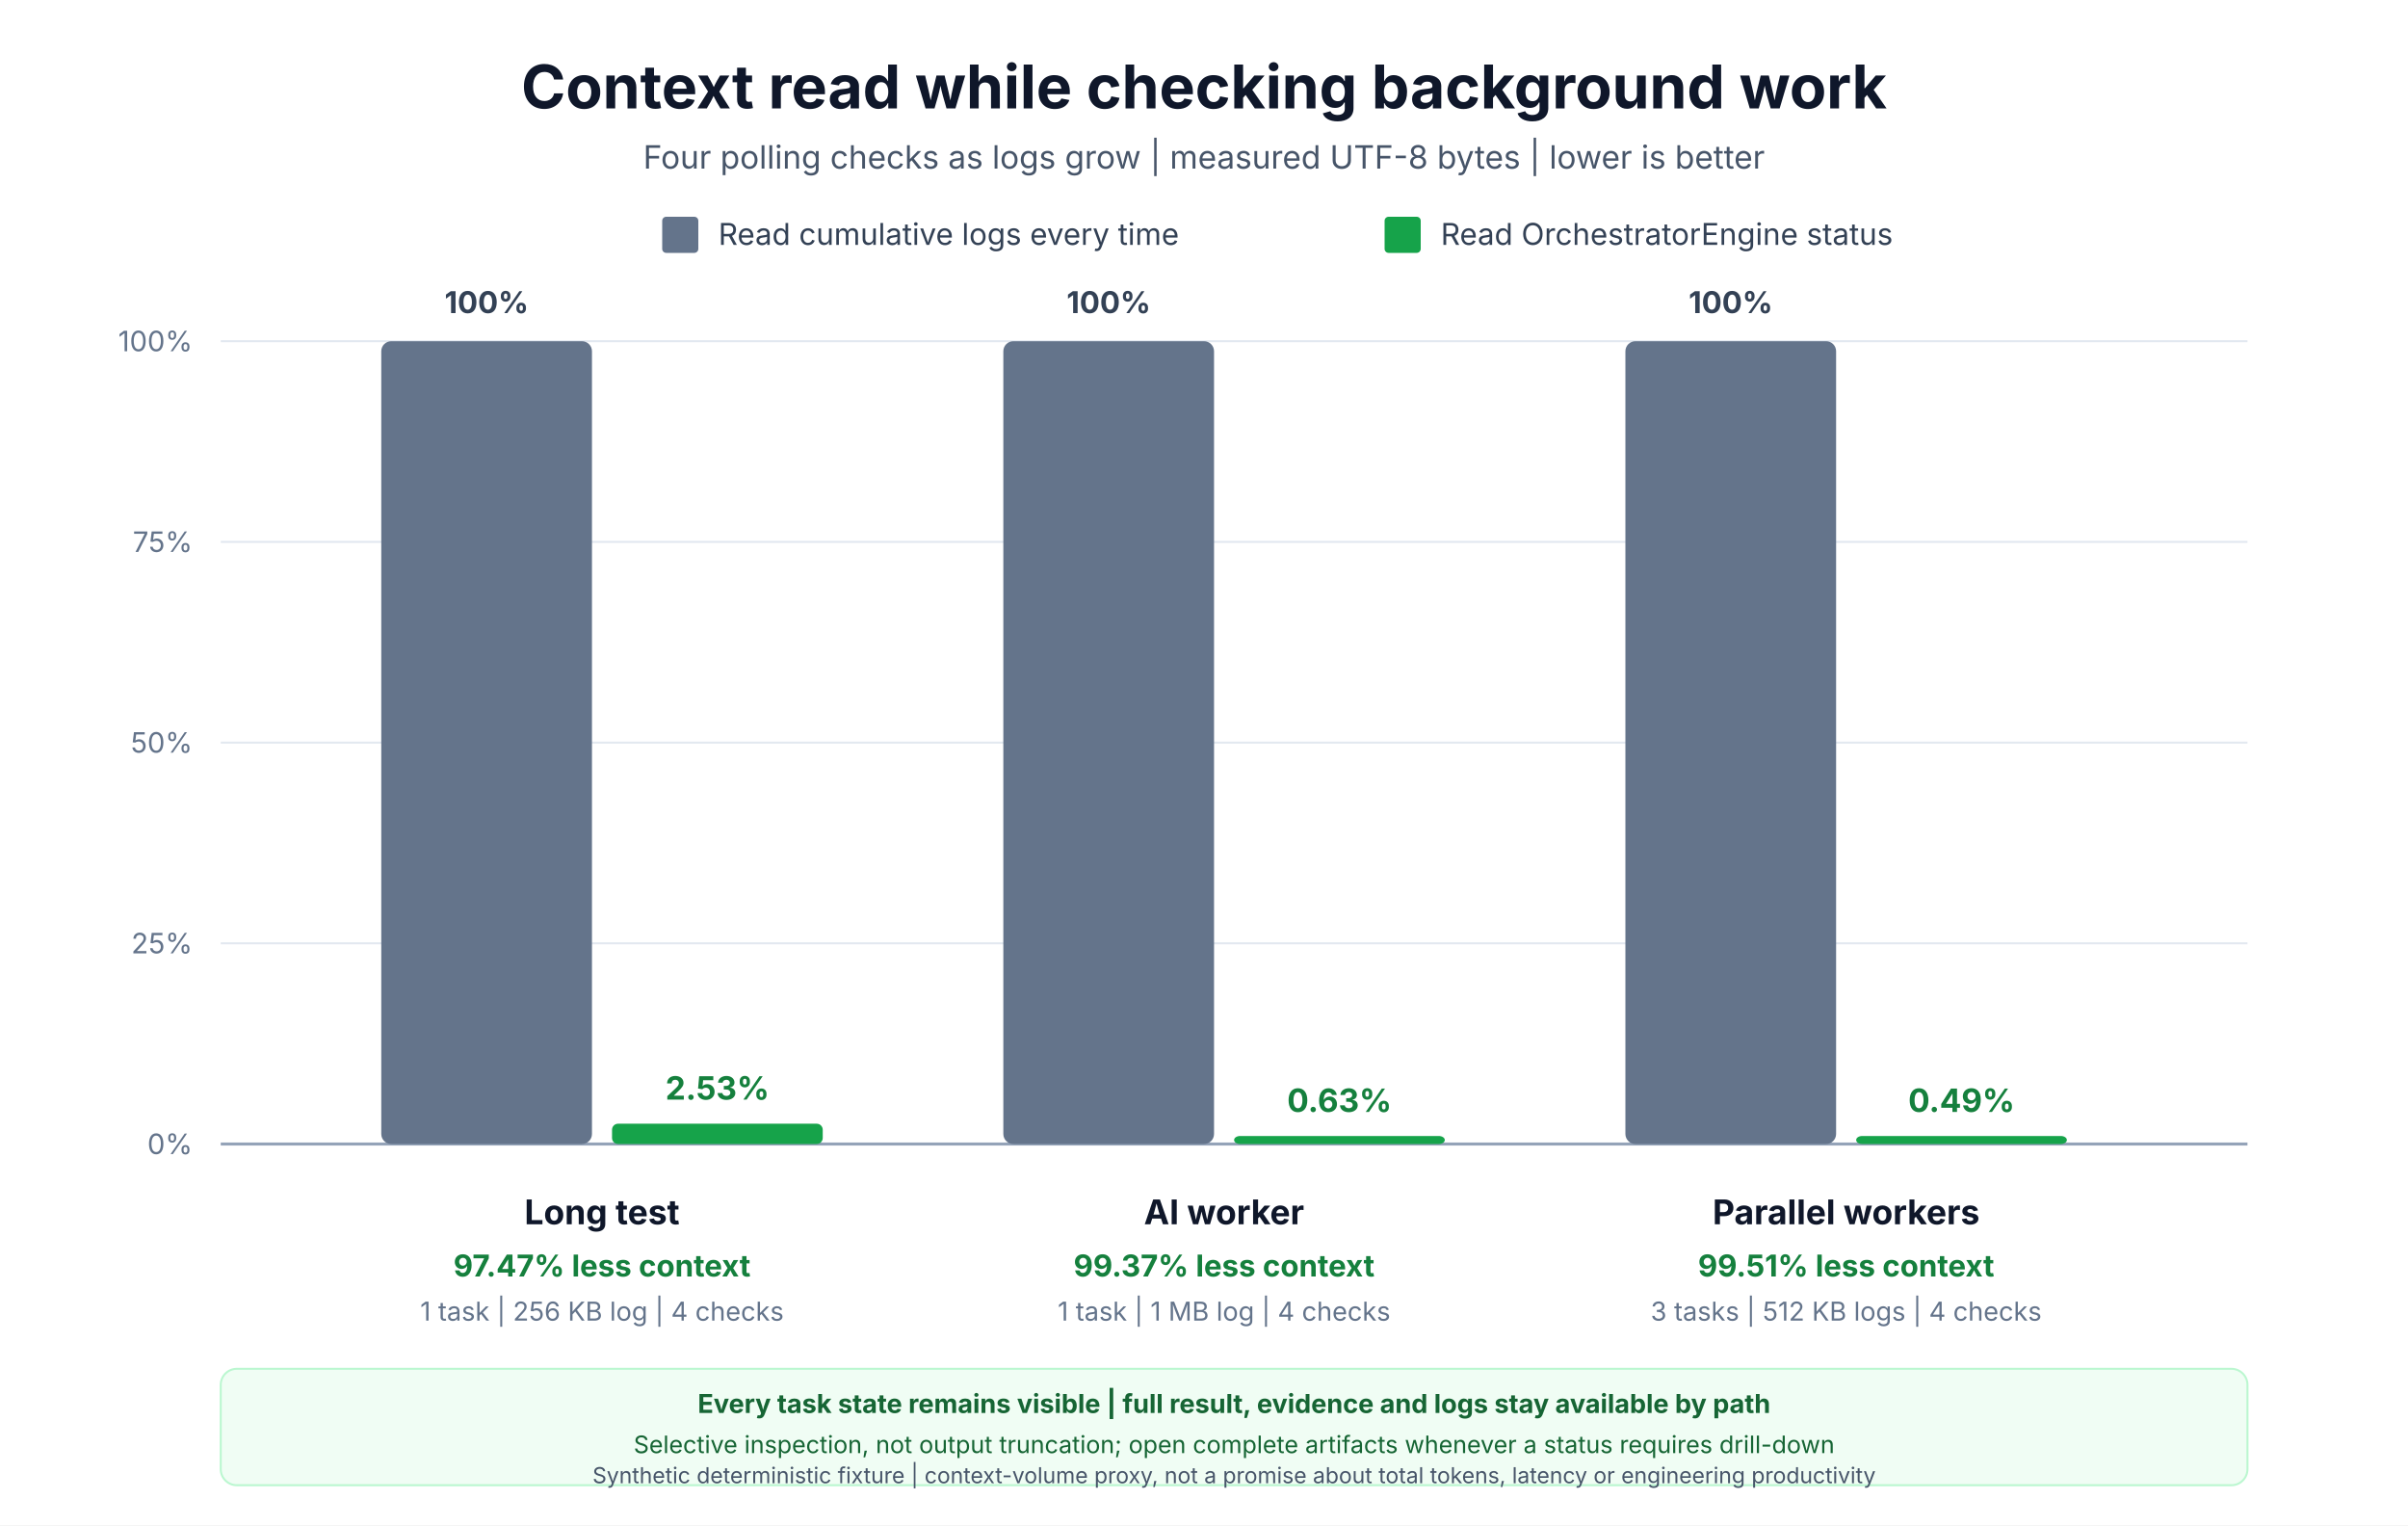
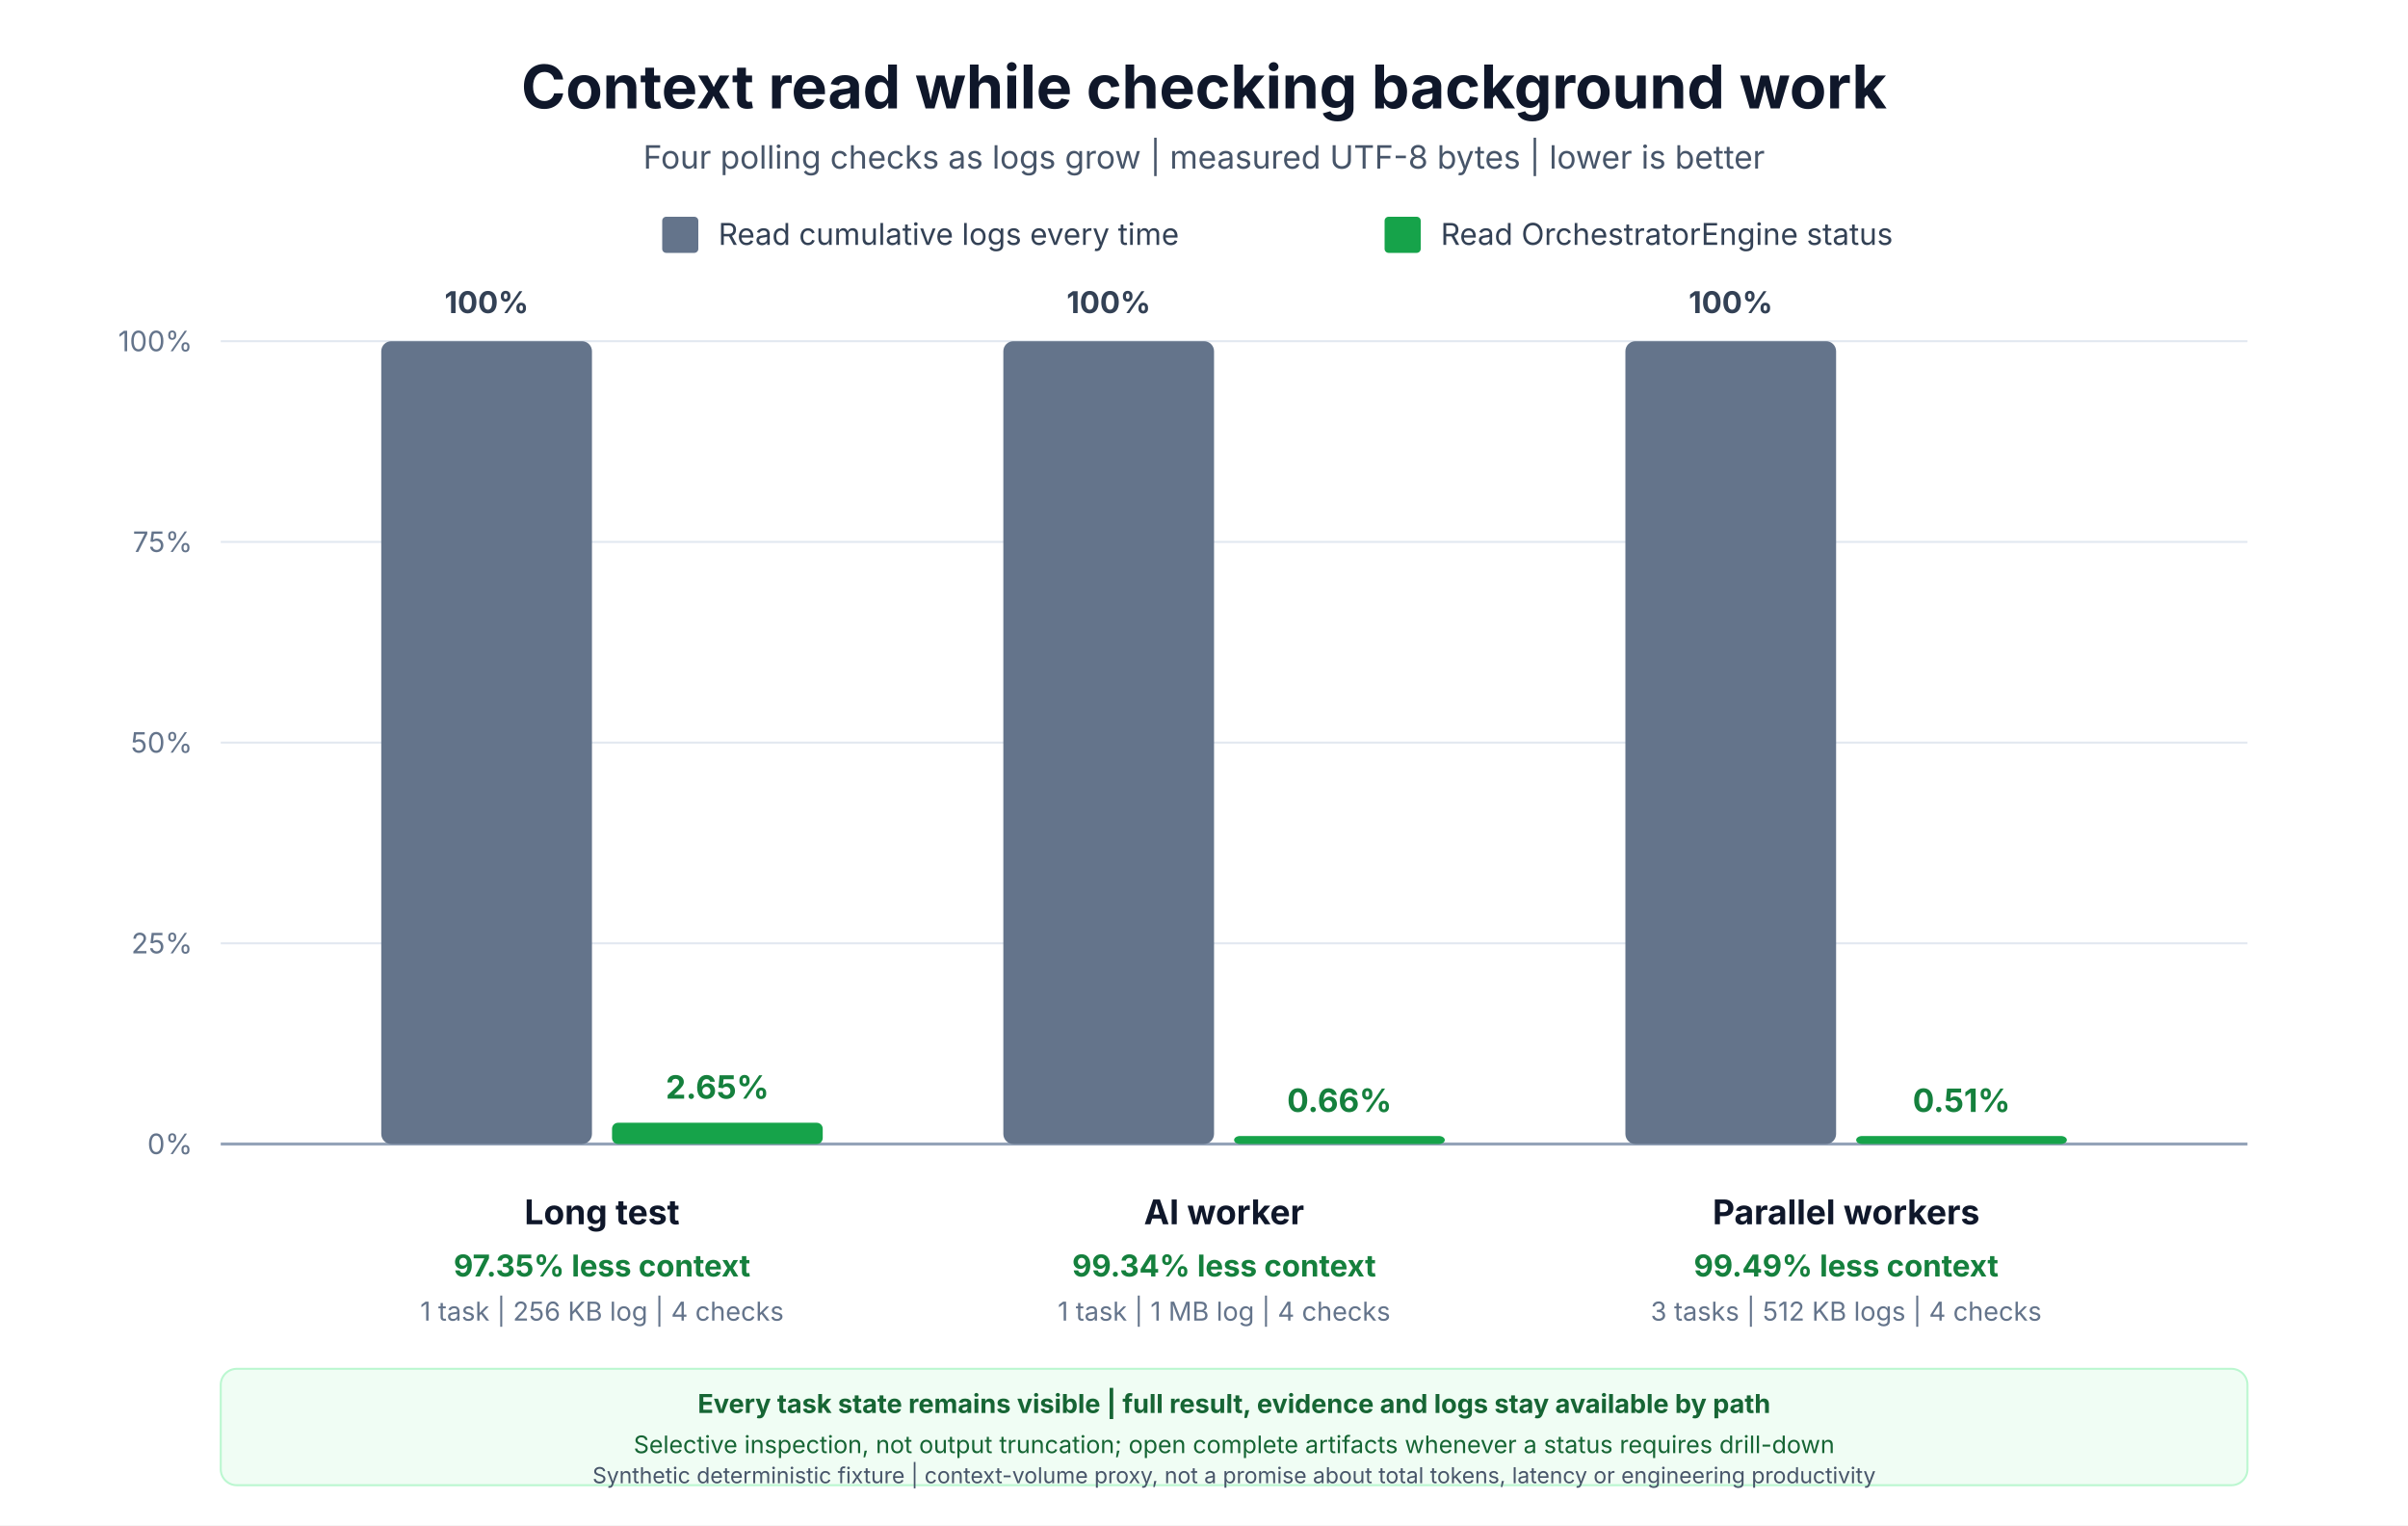
<svg xmlns="http://www.w3.org/2000/svg" width="1200" height="760" viewBox="0 0 1200 760" role="img" aria-labelledby="title description">
  <rect width="1200" height="760" fill="#ffffff" />
  <text x="600" y="54" text-anchor="middle" font-family="Inter, Arial, sans-serif" font-size="30" font-weight="700" fill="#0f172a">Context read while checking background work</text>
  <text x="600" y="84" text-anchor="middle" font-family="Inter, Arial, sans-serif" font-size="16" fill="#475569">Four polling checks as logs grow | measured UTF-8 bytes | lower is better</text>
  <rect x="330" y="108" width="18" height="18" rx="2" fill="#64748b" />
  <text x="358" y="122" font-family="Inter, Arial, sans-serif" font-size="15" fill="#334155">Read cumulative logs every time</text>
  <rect x="690" y="108" width="18" height="18" rx="2" fill="#16a34a" />
  <text x="718" y="122" font-family="Inter, Arial, sans-serif" font-size="15" fill="#334155">Read OrchestratorEngine status</text>
  <line x1="110" y1="570" x2="1120" y2="570" stroke="#94a3b8" stroke-width="1.5" />
  <line x1="110" y1="470" x2="1120" y2="470" stroke="#e2e8f0" />
  <line x1="110" y1="370" x2="1120" y2="370" stroke="#e2e8f0" />
  <line x1="110" y1="270" x2="1120" y2="270" stroke="#e2e8f0" />
  <line x1="110" y1="170" x2="1120" y2="170" stroke="#e2e8f0" />
  <text x="96" y="575" text-anchor="end" font-family="Inter, Arial, sans-serif" font-size="14" fill="#64748b">0%</text>
  <text x="96" y="475" text-anchor="end" font-family="Inter, Arial, sans-serif" font-size="14" fill="#64748b">25%</text>
  <text x="96" y="375" text-anchor="end" font-family="Inter, Arial, sans-serif" font-size="14" fill="#64748b">50%</text>
  <text x="96" y="275" text-anchor="end" font-family="Inter, Arial, sans-serif" font-size="14" fill="#64748b">75%</text>
  <text x="96" y="175" text-anchor="end" font-family="Inter, Arial, sans-serif" font-size="14" fill="#64748b">100%</text>
  <rect x="190" y="170" width="105" height="400" rx="5" fill="#64748b" />
-   <rect x="305" y="559.88" width="105" height="10.12" rx="3" fill="#16a34a" />
+   <rect x="305" y="559.40" width="105" height="10.60" rx="3" fill="#16a34a" />
  <text x="242.5" y="156" text-anchor="middle" font-family="Inter, Arial, sans-serif" font-size="15" font-weight="700" fill="#334155">100%</text>
-   <text x="357.5" y="547.88" text-anchor="middle" font-family="Inter, Arial, sans-serif" font-size="16" font-weight="700" fill="#15803d">2.53%</text>
+   <text x="357.5" y="547.40" text-anchor="middle" font-family="Inter, Arial, sans-serif" font-size="16" font-weight="700" fill="#15803d">2.65%</text>
  <text x="300" y="610" text-anchor="middle" font-family="Inter, Arial, sans-serif" font-size="17" font-weight="700" fill="#0f172a">Long test</text>
-   <text x="300" y="636" text-anchor="middle" font-family="Inter, Arial, sans-serif" font-size="15" font-weight="700" fill="#15803d">97.47% less context</text>
+   <text x="300" y="636" text-anchor="middle" font-family="Inter, Arial, sans-serif" font-size="15" font-weight="700" fill="#15803d">97.35% less context</text>
  <text x="300" y="658" text-anchor="middle" font-family="Inter, Arial, sans-serif" font-size="13" fill="#64748b">1 task | 256 KB log | 4 checks</text>
  <rect x="500" y="170" width="105" height="400" rx="5" fill="#64748b" />
  <rect x="615" y="566.00" width="105" height="4.00" rx="3" fill="#16a34a" />
  <text x="552.5" y="156" text-anchor="middle" font-family="Inter, Arial, sans-serif" font-size="15" font-weight="700" fill="#334155">100%</text>
-   <text x="667.5" y="554.00" text-anchor="middle" font-family="Inter, Arial, sans-serif" font-size="16" font-weight="700" fill="#15803d">0.63%</text>
+   <text x="667.5" y="554.00" text-anchor="middle" font-family="Inter, Arial, sans-serif" font-size="16" font-weight="700" fill="#15803d">0.66%</text>
  <text x="610" y="610" text-anchor="middle" font-family="Inter, Arial, sans-serif" font-size="17" font-weight="700" fill="#0f172a">AI worker</text>
-   <text x="610" y="636" text-anchor="middle" font-family="Inter, Arial, sans-serif" font-size="15" font-weight="700" fill="#15803d">99.37% less context</text>
+   <text x="610" y="636" text-anchor="middle" font-family="Inter, Arial, sans-serif" font-size="15" font-weight="700" fill="#15803d">99.34% less context</text>
  <text x="610" y="658" text-anchor="middle" font-family="Inter, Arial, sans-serif" font-size="13" fill="#64748b">1 task | 1 MB log | 4 checks</text>
  <rect x="810" y="170" width="105" height="400" rx="5" fill="#64748b" />
  <rect x="925" y="566.00" width="105" height="4.00" rx="3" fill="#16a34a" />
  <text x="862.5" y="156" text-anchor="middle" font-family="Inter, Arial, sans-serif" font-size="15" font-weight="700" fill="#334155">100%</text>
-   <text x="977.5" y="554.00" text-anchor="middle" font-family="Inter, Arial, sans-serif" font-size="16" font-weight="700" fill="#15803d">0.49%</text>
+   <text x="977.5" y="554.00" text-anchor="middle" font-family="Inter, Arial, sans-serif" font-size="16" font-weight="700" fill="#15803d">0.51%</text>
  <text x="920" y="610" text-anchor="middle" font-family="Inter, Arial, sans-serif" font-size="17" font-weight="700" fill="#0f172a">Parallel workers</text>
-   <text x="920" y="636" text-anchor="middle" font-family="Inter, Arial, sans-serif" font-size="15" font-weight="700" fill="#15803d">99.51% less context</text>
+   <text x="920" y="636" text-anchor="middle" font-family="Inter, Arial, sans-serif" font-size="15" font-weight="700" fill="#15803d">99.49% less context</text>
  <text x="920" y="658" text-anchor="middle" font-family="Inter, Arial, sans-serif" font-size="13" fill="#64748b">3 tasks | 512 KB logs | 4 checks</text>
  <rect x="110" y="682" width="1010" height="58" rx="8" fill="#f0fdf4" stroke="#bbf7d0" />
  <text x="615" y="704" text-anchor="middle" font-family="Inter, Arial, sans-serif" font-size="13" font-weight="700" fill="#166534">Every task state remains visible | full result, evidence and logs stay available by path</text>
  <text x="615" y="724" text-anchor="middle" font-family="Inter, Arial, sans-serif" font-size="12" fill="#166534">Selective inspection, not output truncation; open complete artifacts whenever a status requires drill-down</text>
  <text x="615" y="739" text-anchor="middle" font-family="Inter, Arial, sans-serif" font-size="11" fill="#475569">Synthetic deterministic fixture | context-volume proxy, not a promise about total tokens, latency or engineering productivity</text>
</svg>
